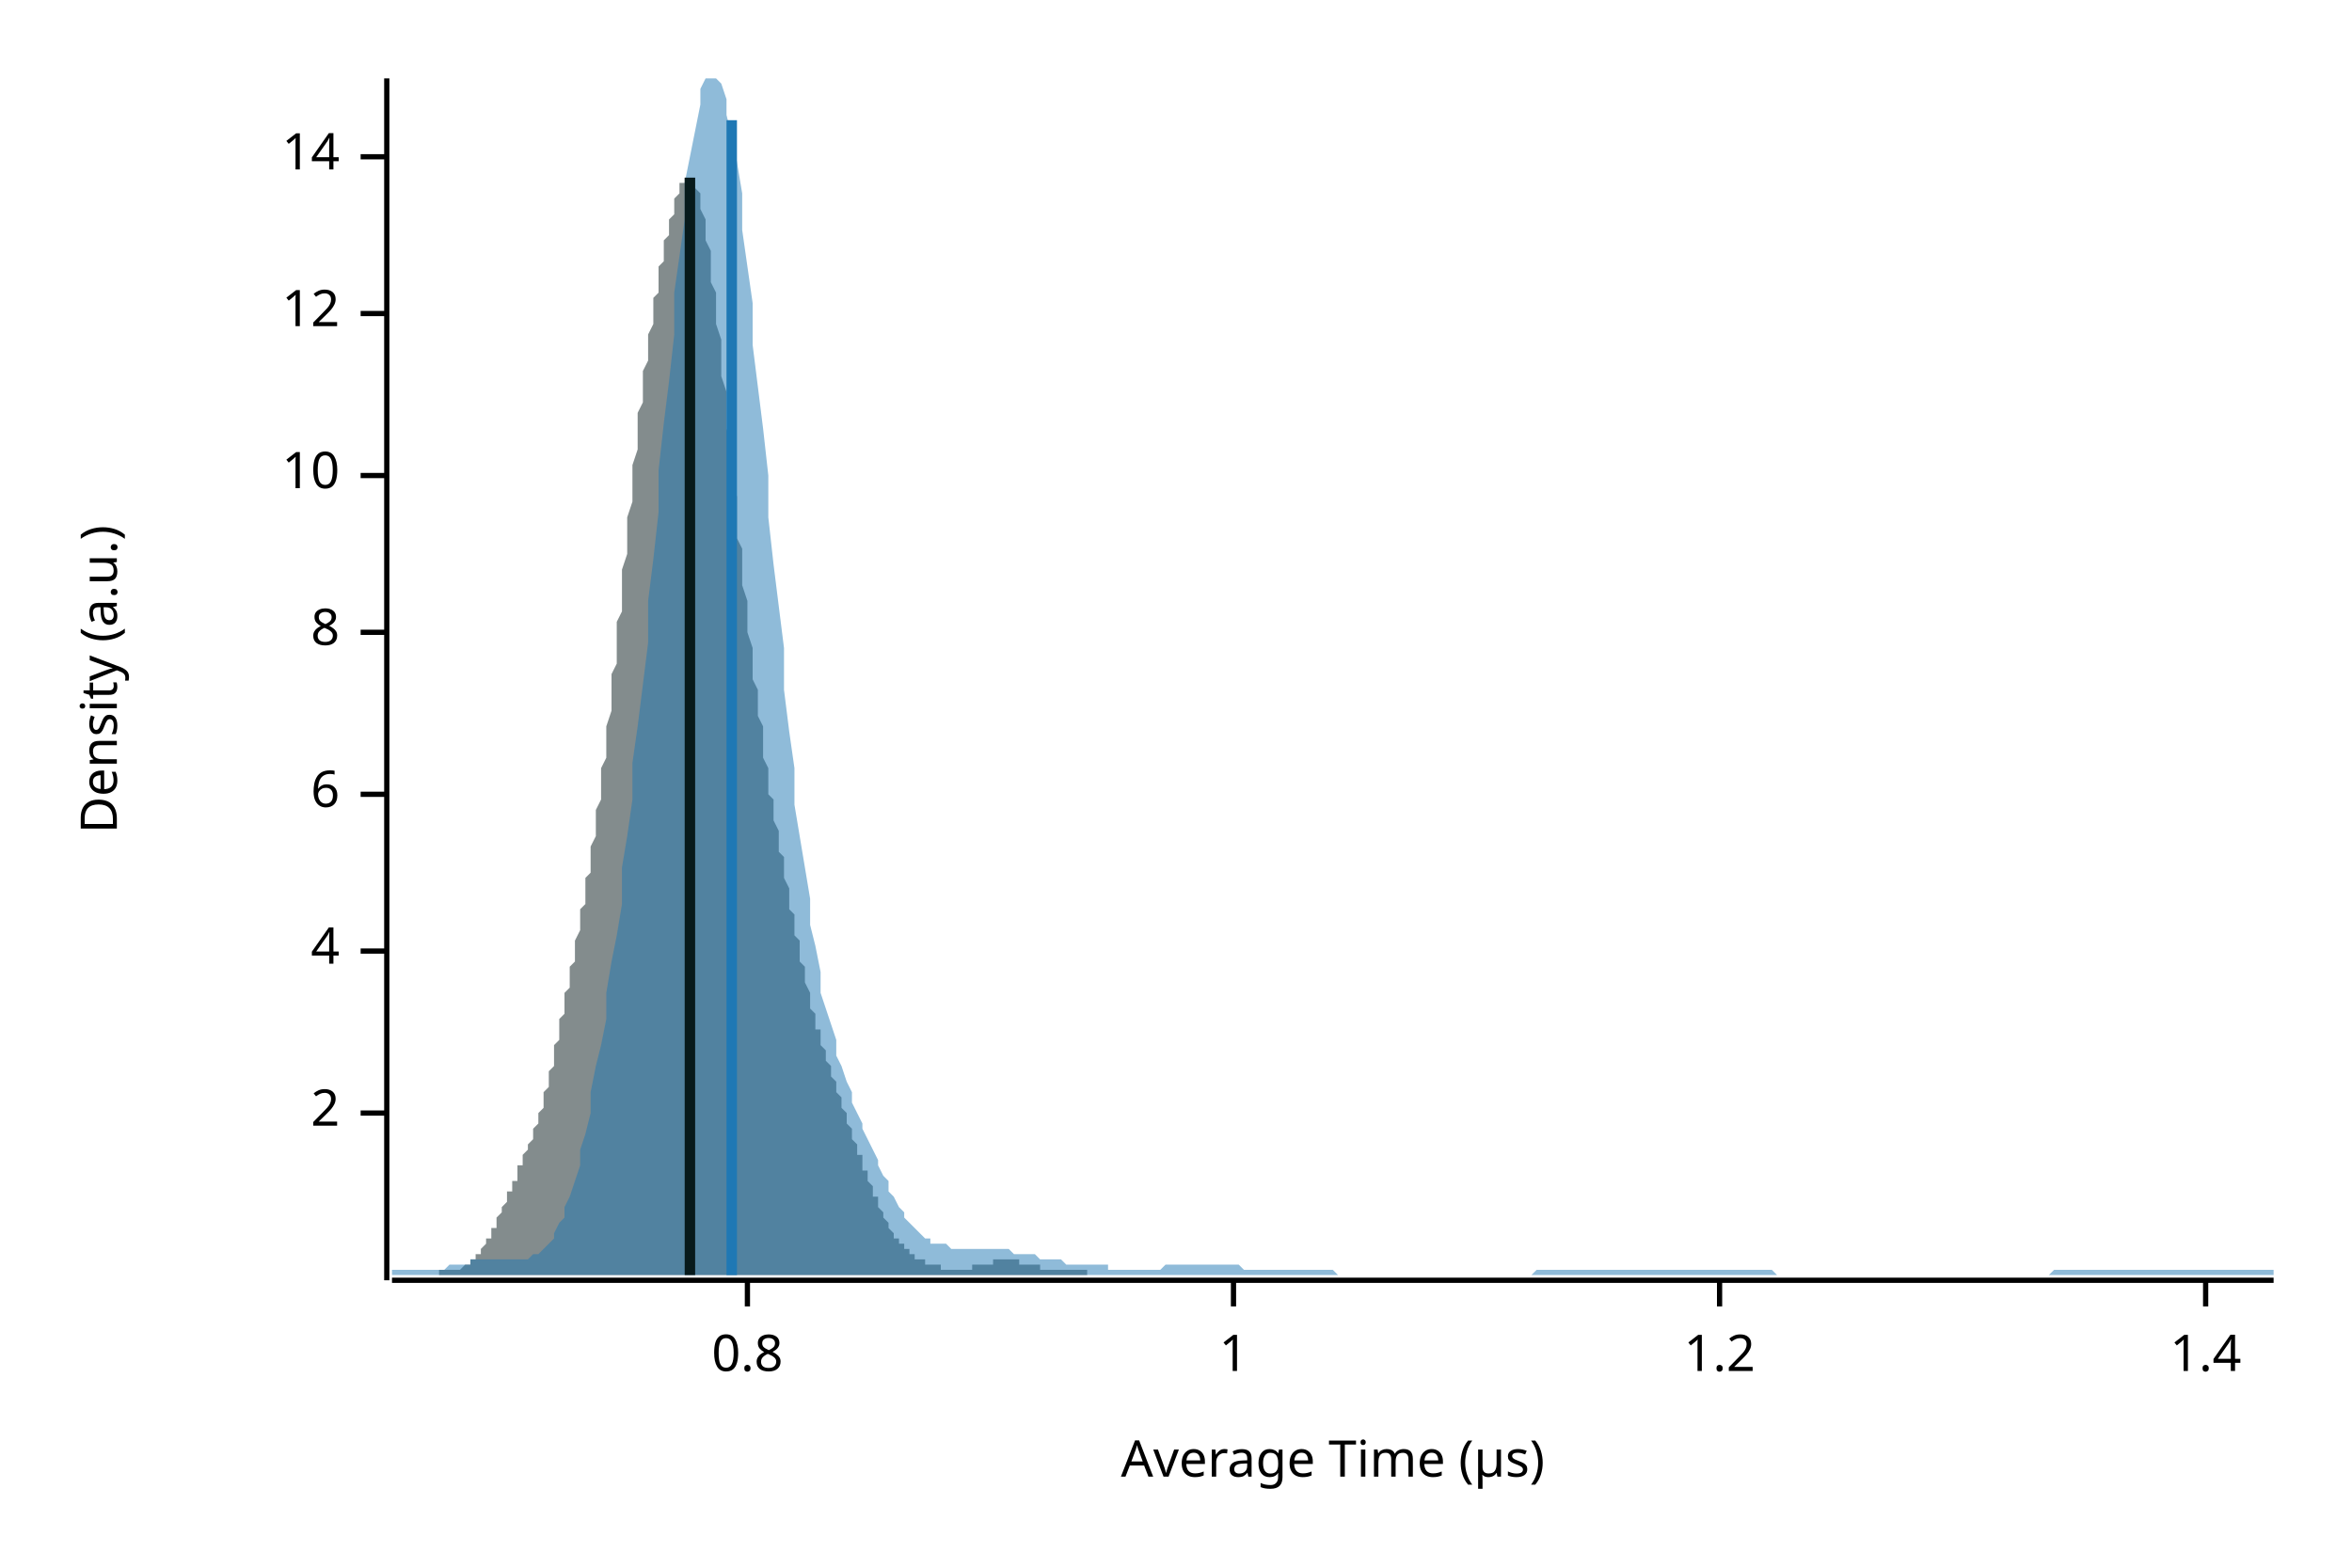
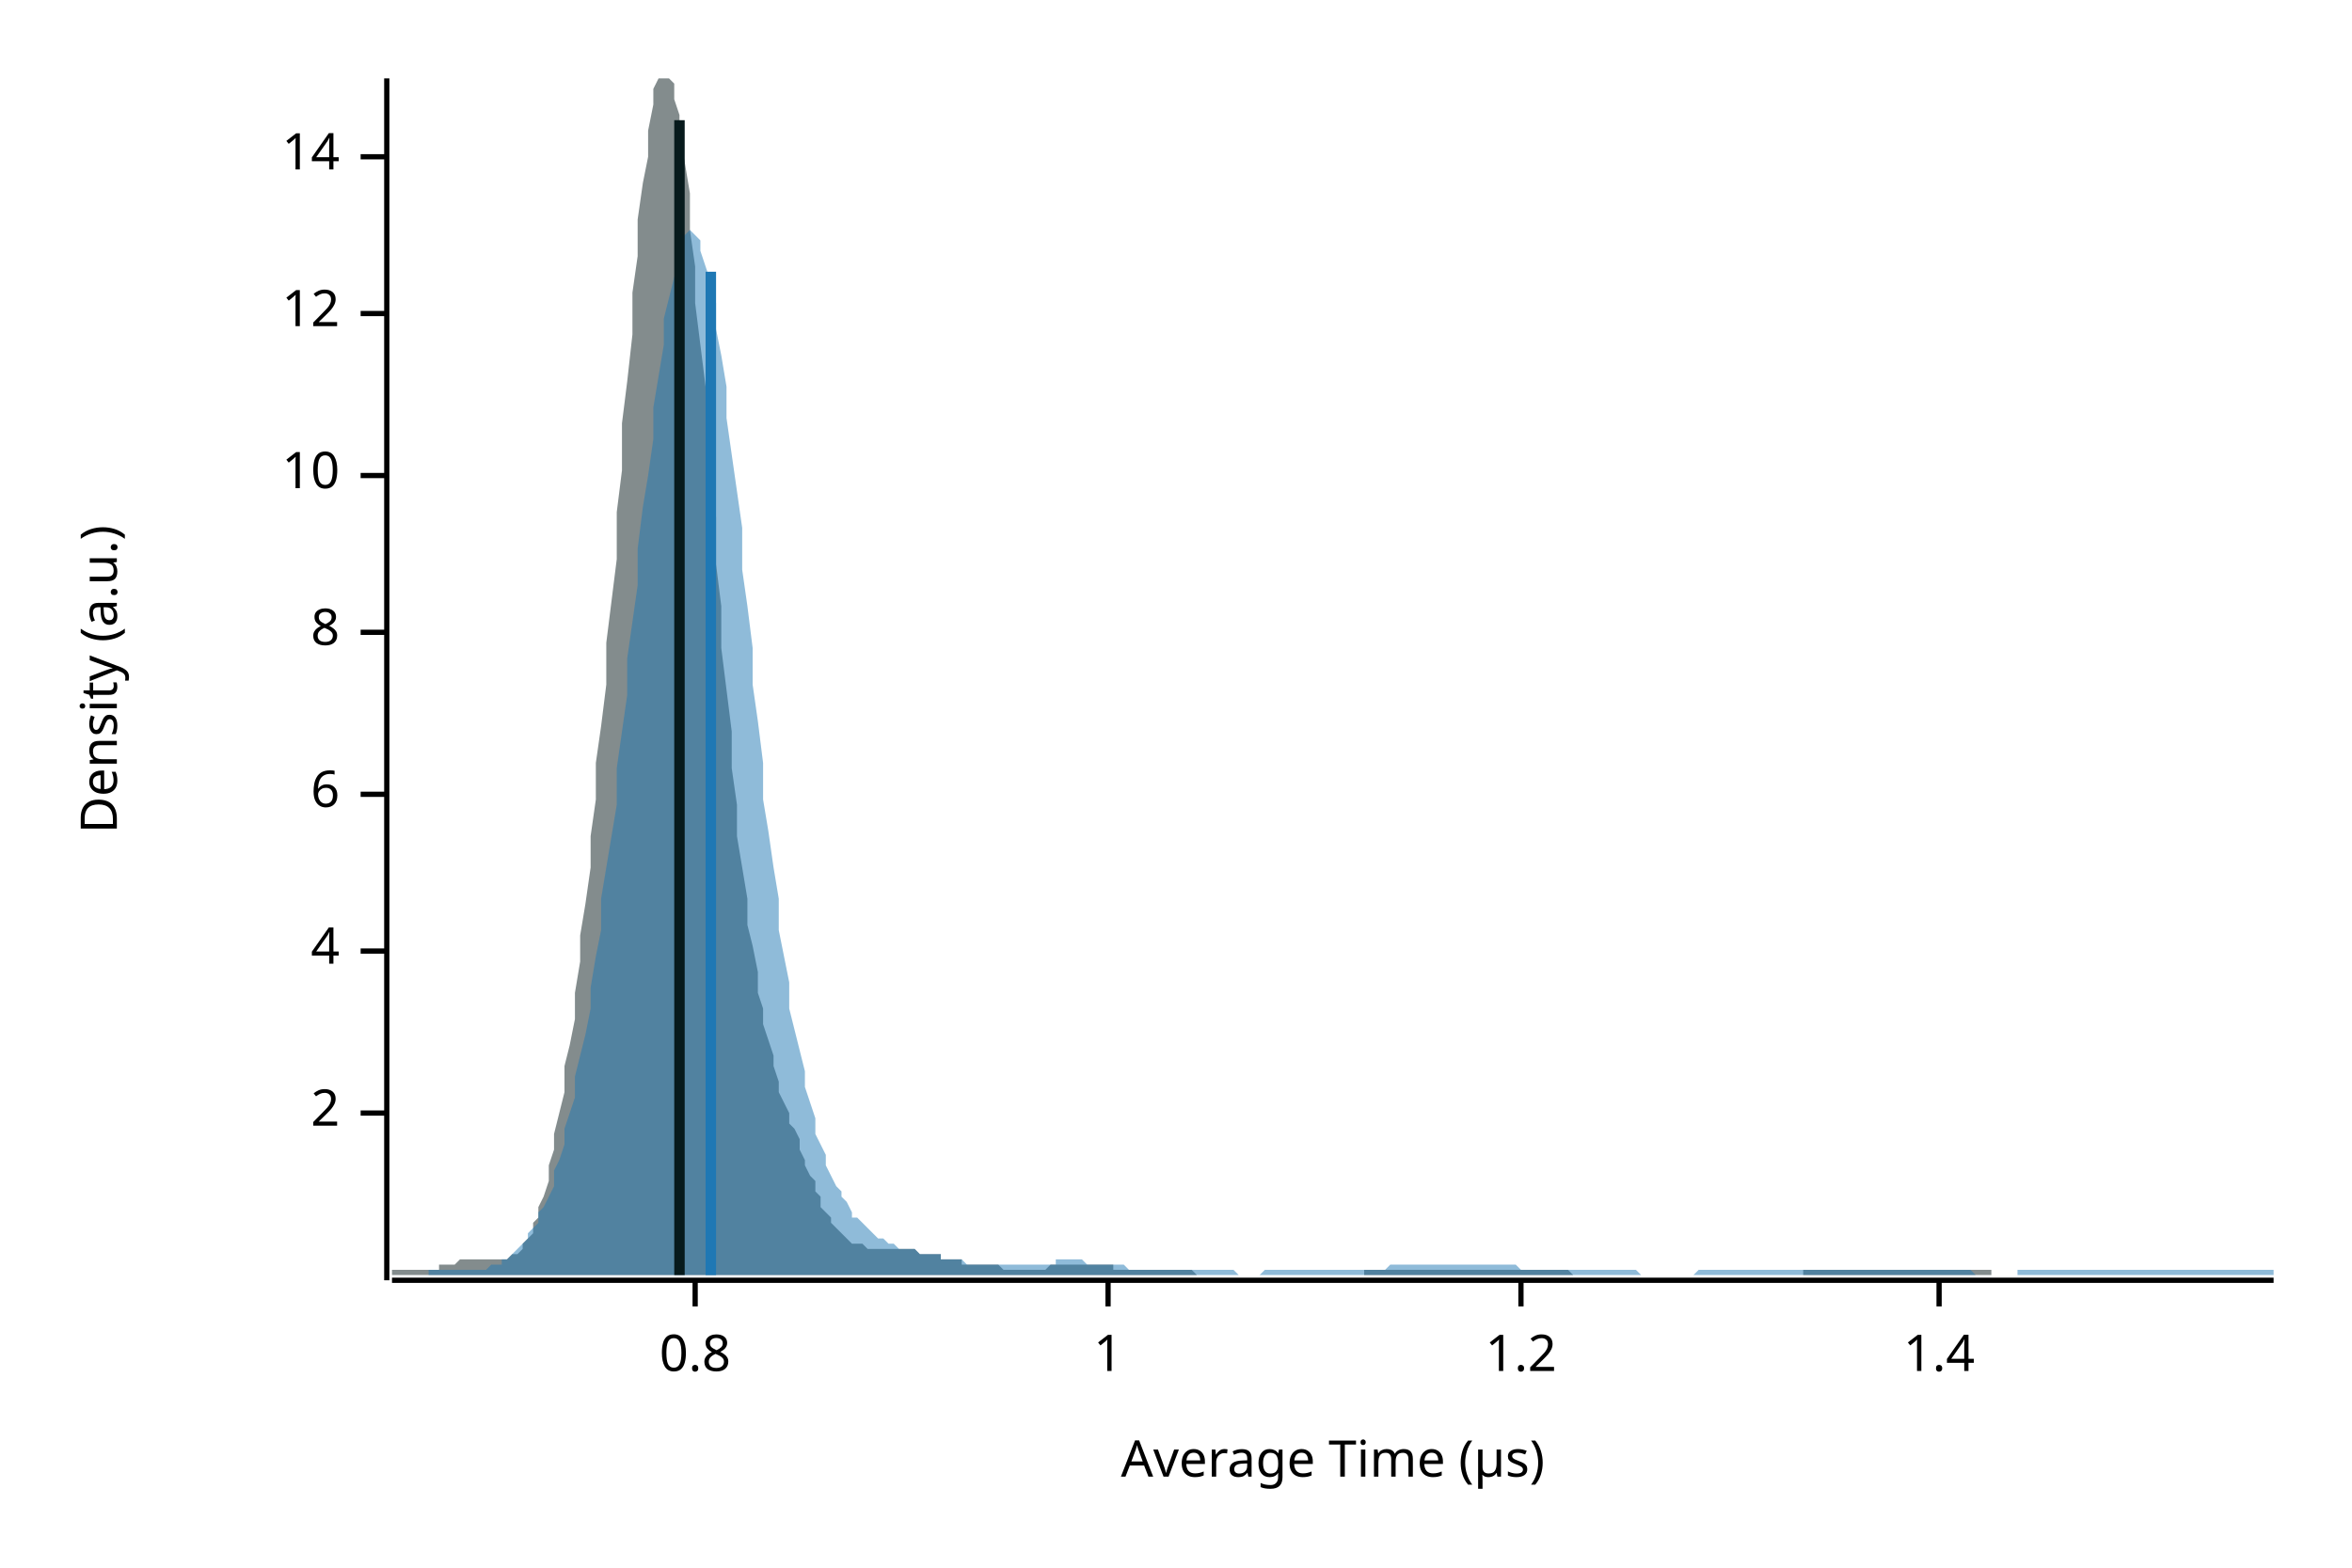
<svg xmlns="http://www.w3.org/2000/svg" width="450" height="300" viewBox="0 0 450 300">
  <text x="15" y="130" dy="0.76em" text-anchor="middle" font-family="sans-serif" font-size="9.677" opacity="1" fill="#000000" transform="rotate(270, 15, 130)">
Density (a.u.)
</text>
  <text x="255" y="285" dy="-0.5ex" text-anchor="middle" font-family="sans-serif" font-size="9.677" opacity="1" fill="#000000">
Average Time (µs)
</text>
  <polyline fill="none" opacity="1" stroke="#000000" stroke-width="1" points="74,15 74,245 " />
  <text x="65" y="213" dy="0.5ex" text-anchor="end" font-family="sans-serif" font-size="9.677" opacity="1" fill="#000000">
2
</text>
  <polyline fill="none" opacity="1" stroke="#000000" stroke-width="1" points="69,213 74,213 " />
  <text x="65" y="182" dy="0.5ex" text-anchor="end" font-family="sans-serif" font-size="9.677" opacity="1" fill="#000000">
4
</text>
  <polyline fill="none" opacity="1" stroke="#000000" stroke-width="1" points="69,182 74,182 " />
  <text x="65" y="152" dy="0.5ex" text-anchor="end" font-family="sans-serif" font-size="9.677" opacity="1" fill="#000000">
6
</text>
  <polyline fill="none" opacity="1" stroke="#000000" stroke-width="1" points="69,152 74,152 " />
  <text x="65" y="121" dy="0.5ex" text-anchor="end" font-family="sans-serif" font-size="9.677" opacity="1" fill="#000000">
8
</text>
  <polyline fill="none" opacity="1" stroke="#000000" stroke-width="1" points="69,121 74,121 " />
  <text x="65" y="91" dy="0.5ex" text-anchor="end" font-family="sans-serif" font-size="9.677" opacity="1" fill="#000000">
10
</text>
  <polyline fill="none" opacity="1" stroke="#000000" stroke-width="1" points="69,91 74,91 " />
  <text x="65" y="60" dy="0.5ex" text-anchor="end" font-family="sans-serif" font-size="9.677" opacity="1" fill="#000000">
12
</text>
  <polyline fill="none" opacity="1" stroke="#000000" stroke-width="1" points="69,60 74,60 " />
  <text x="65" y="30" dy="0.5ex" text-anchor="end" font-family="sans-serif" font-size="9.677" opacity="1" fill="#000000">
14
</text>
  <polyline fill="none" opacity="1" stroke="#000000" stroke-width="1" points="69,30 74,30 " />
  <polyline fill="none" opacity="1" stroke="#000000" stroke-width="1" points="75,245 435,245 " />
-   <text x="143" y="255" dy="0.76em" text-anchor="middle" font-family="sans-serif" font-size="9.677" opacity="1" fill="#000000">
+   <text x="133" y="255" dy="0.76em" text-anchor="middle" font-family="sans-serif" font-size="9.677" opacity="1" fill="#000000">
0.8
</text>
-   <polyline fill="none" opacity="1" stroke="#000000" stroke-width="1" points="143,245 143,250 " />
-   <text x="236" y="255" dy="0.76em" text-anchor="middle" font-family="sans-serif" font-size="9.677" opacity="1" fill="#000000">
+   <polyline fill="none" opacity="1" stroke="#000000" stroke-width="1" points="133,245 133,250 " />
+   <text x="212" y="255" dy="0.76em" text-anchor="middle" font-family="sans-serif" font-size="9.677" opacity="1" fill="#000000">
1
</text>
-   <polyline fill="none" opacity="1" stroke="#000000" stroke-width="1" points="236,245 236,250 " />
-   <text x="329" y="255" dy="0.76em" text-anchor="middle" font-family="sans-serif" font-size="9.677" opacity="1" fill="#000000">
+   <polyline fill="none" opacity="1" stroke="#000000" stroke-width="1" points="212,245 212,250 " />
+   <text x="291" y="255" dy="0.76em" text-anchor="middle" font-family="sans-serif" font-size="9.677" opacity="1" fill="#000000">
1.2
</text>
-   <polyline fill="none" opacity="1" stroke="#000000" stroke-width="1" points="329,245 329,250 " />
-   <text x="422" y="255" dy="0.76em" text-anchor="middle" font-family="sans-serif" font-size="9.677" opacity="1" fill="#000000">
+   <polyline fill="none" opacity="1" stroke="#000000" stroke-width="1" points="291,245 291,250 " />
+   <text x="371" y="255" dy="0.76em" text-anchor="middle" font-family="sans-serif" font-size="9.677" opacity="1" fill="#000000">
1.4
</text>
-   <polyline fill="none" opacity="1" stroke="#000000" stroke-width="1" points="422,245 422,250 " />
-   <polygon opacity="0.5" fill="#071A1C" points="84,243 84,243 85,243 85,243 85,243 85,243 86,243 86,243 86,243 86,243 87,243 87,243 87,243 87,243 88,243 88,243 88,243 88,243 89,242 89,242 89,242 89,242 90,242 90,242 90,241 90,241 91,241 91,241 91,240 91,240 92,240 92,240 92,239 92,239 93,238 93,238 93,238 93,237 94,237 94,236 94,236 94,235 95,235 95,234 95,234 95,233 96,232 96,232 96,231 96,231 97,230 97,230 97,229 97,228 98,228 98,227 98,227 98,226 99,226 99,225 99,225 99,224 99,223 100,223 100,222 100,222 100,221 101,220 101,220 101,219 101,219 102,218 102,217 102,216 102,216 103,215 103,214 103,213 103,213 104,212 104,211 104,210 104,209 105,208 105,207 105,206 105,205 106,204 106,202 106,201 106,200 107,199 107,198 107,197 107,195 108,194 108,193 108,191 108,190 109,189 109,188 109,186 109,185 110,184 110,182 110,181 110,180 111,178 111,177 111,175 111,174 112,173 112,171 112,170 112,168 113,167 113,165 113,163 113,162 114,160 114,159 114,157 114,155 115,153 115,151 115,149 115,147 116,145 116,143 116,141 116,139 117,136 117,134 117,132 117,129 118,127 118,124 118,122 118,119 119,117 119,114 119,111 119,109 120,106 120,104 120,101 120,99 121,96 121,93 121,91 121,89 122,86 122,84 122,82 122,79 123,77 123,75 123,73 123,71 124,69 124,67 124,65 124,64 125,62 125,60 125,59 125,57 126,56 126,54 126,53 126,51 127,50 127,49 127,47 127,46 128,45 128,44 128,43 128,42 129,41 129,40 129,39 129,38 130,37 130,36 130,36 130,35 131,35 131,34 131,34 131,34 132,34 132,34 132,34 132,34 133,34 133,35 133,35 133,36 134,37 134,38 134,39 134,40 135,42 135,43 135,45 135,46 136,48 136,50 136,52 136,54 137,56 137,58 137,60 137,62 138,65 138,67 138,70 138,72 139,75 139,77 139,80 139,82 140,85 140,88 140,90 140,93 141,95 141,98 141,100 141,103 142,105 142,108 142,110 142,112 143,115 143,117 143,119 143,121 144,124 144,126 144,128 144,130 145,132 145,133 145,135 145,137 146,139 146,141 146,142 146,144 146,145 147,147 147,149 147,150 147,152 148,153 148,155 148,156 148,157 149,159 149,160 149,162 149,163 150,164 150,166 150,167 150,168 151,170 151,171 151,172 151,174 152,175 152,176 152,178 152,179 153,180 153,181 153,183 153,184 154,185 154,186 154,187 154,188 155,190 155,191 155,192 155,193 156,194 156,195 156,196 156,197 157,197 157,198 157,199 157,200 158,201 158,202 158,202 158,203 159,204 159,205 159,205 159,206 160,207 160,208 160,208 160,209 161,210 161,211 161,211 161,212 162,213 162,213 162,214 162,215 163,216 163,216 163,217 163,218 164,219 164,219 164,220 164,221 165,221 165,222 165,223 165,224 166,224 166,225 166,226 166,226 167,227 167,228 167,228 167,229 168,229 168,230 168,231 168,231 169,232 169,232 169,233 169,233 170,234 170,234 170,235 170,235 171,236 171,236 171,236 171,237 172,237 172,237 172,238 172,238 173,238 173,239 173,239 173,239 174,239 174,240 174,240 174,240 175,240 175,240 175,241 175,241 176,241 176,241 176,241 176,241 177,241 177,241 177,242 177,242 178,242 178,242 178,242 178,242 179,242 179,242 179,242 179,242 180,242 180,242 180,243 180,243 181,243 181,243 181,243 181,243 182,243 182,243 182,243 182,243 183,243 183,243 183,243 183,243 184,243 184,243 184,243 184,243 185,243 185,243 185,243 185,243 186,243 186,243 186,243 186,242 187,242 187,242 187,242 187,242 188,242 188,242 188,242 188,242 189,242 189,242 189,242 189,242 190,242 190,242 190,242 190,241 191,241 191,241 191,241 191,241 192,241 192,241 192,241 192,241 193,241 193,241 193,241 193,241 193,241 194,241 194,241 194,241 194,241 195,241 195,241 195,241 195,242 196,242 196,242 196,242 196,242 197,242 197,242 197,242 197,242 198,242 198,242 198,242 198,242 199,242 199,242 199,243 199,243 200,243 200,243 200,243 200,243 201,243 201,243 201,243 201,243 202,243 202,243 202,243 202,243 203,243 203,243 203,243 203,243 204,243 204,243 204,243 204,243 205,243 205,243 205,243 205,243 206,243 206,243 206,243 206,243 207,243 207,243 207,243 207,243 208,243 208,243 208,243 208,244 84,244 " />
-   <polygon opacity="0.5" fill="#1F78B4" points="75,243 75,243 76,243 77,243 77,243 78,243 79,243 80,243 80,243 81,243 82,243 82,243 83,243 84,243 85,243 85,243 86,242 87,242 87,242 88,242 89,242 90,242 90,241 91,241 92,241 93,241 93,241 94,241 95,241 95,241 96,241 97,241 98,241 98,241 99,241 100,241 100,241 101,241 102,240 103,240 103,240 104,239 105,238 106,237 106,236 107,234 108,233 108,231 109,229 110,226 111,223 111,220 112,217 113,213 113,209 114,204 115,200 116,195 116,190 117,184 118,179 119,173 119,166 120,160 121,153 121,146 122,139 123,131 124,123 124,115 125,107 126,98 126,90 127,81 128,73 129,64 129,56 130,49 131,42 131,35 132,30 133,25 134,20 134,17 135,15 136,15 137,15 137,15 138,16 139,19 139,22 140,26 141,31 142,37 142,44 143,51 144,58 144,66 145,74 146,82 147,91 147,99 148,108 149,116 150,124 150,132 151,140 152,147 152,154 153,160 154,166 155,172 155,177 156,181 157,186 157,190 158,193 159,196 160,199 160,202 161,204 162,207 163,209 163,211 164,213 165,215 165,216 166,218 167,220 168,222 168,223 169,225 170,226 170,228 171,229 172,231 173,232 173,233 174,234 175,235 176,236 176,236 177,237 178,237 178,238 179,238 180,238 181,238 181,238 182,239 183,239 183,239 184,239 185,239 186,239 186,239 187,239 188,239 188,239 189,239 190,239 191,239 191,239 192,239 193,239 194,240 194,240 195,240 196,240 196,240 197,240 198,240 199,241 199,241 200,241 201,241 201,241 202,241 203,241 204,242 204,242 205,242 206,242 207,242 207,242 208,242 209,242 209,242 210,242 211,242 212,242 212,243 213,243 214,243 214,243 215,243 216,243 217,243 217,243 218,243 219,243 220,243 220,243 221,243 222,243 222,243 223,242 224,242 225,242 225,242 226,242 227,242 227,242 228,242 229,242 230,242 230,242 231,242 232,242 232,242 233,242 234,242 235,242 235,242 236,242 237,242 238,243 238,243 239,243 240,243 240,243 241,243 242,243 243,243 243,243 244,243 245,243 245,243 246,243 247,243 248,243 248,243 249,243 250,243 251,243 251,243 252,243 253,243 253,243 254,243 255,243 256,244 256,244 257,244 258,244 258,244 259,244 260,244 261,244 261,244 262,244 263,244 264,244 264,244 265,244 266,244 266,244 267,244 268,244 269,244 269,244 270,244 271,244 271,244 272,244 273,244 274,244 274,244 275,244 276,244 277,244 277,244 278,244 279,244 279,244 280,244 281,244 282,244 282,244 283,244 284,244 284,244 285,244 286,244 287,244 287,244 288,244 289,244 289,244 290,244 291,244 292,244 292,244 293,244 294,243 295,243 295,243 296,243 297,243 297,243 298,243 299,243 300,243 300,243 301,243 302,243 302,243 303,243 304,243 305,243 305,243 306,243 307,243 308,243 308,243 309,243 310,243 310,243 311,243 312,243 313,243 313,243 314,243 315,243 315,243 316,243 317,243 318,243 318,243 319,243 320,243 321,243 321,243 322,243 323,243 323,243 324,243 325,243 326,243 326,243 327,243 328,243 328,243 329,243 330,243 331,243 331,243 332,243 333,243 333,243 334,243 335,243 336,243 336,243 337,243 338,243 339,243 339,243 340,244 341,244 341,244 342,244 343,244 344,244 344,244 345,244 346,244 346,244 347,244 348,244 349,244 349,244 350,244 351,244 352,244 352,244 353,244 354,244 354,244 355,244 356,244 357,244 357,244 358,244 359,244 359,244 360,244 361,244 362,244 362,244 363,244 364,244 365,244 365,244 366,244 367,244 367,244 368,244 369,244 370,244 370,244 371,244 372,244 372,244 373,244 374,244 375,244 375,244 376,244 377,244 378,244 378,244 379,244 380,244 380,244 381,244 382,244 383,244 383,244 384,244 385,244 385,244 386,244 387,244 388,244 388,244 389,244 390,244 390,244 391,244 392,244 393,243 393,243 394,243 395,243 396,243 396,243 397,243 398,243 398,243 399,243 400,243 401,243 401,243 402,243 403,243 403,243 404,243 405,243 406,243 406,243 407,243 408,243 409,243 409,243 410,243 411,243 411,243 412,243 413,243 414,243 414,243 415,243 416,243 416,243 417,243 418,243 419,243 419,243 420,243 421,243 422,243 422,243 423,243 424,243 424,243 425,243 426,243 427,243 427,243 428,243 429,243 429,243 430,243 431,243 432,243 432,243 433,243 434,243 435,243 435,244 75,244 " />
-   <polyline fill="none" opacity="1" stroke="#071A1C" stroke-width="2" points="132,244 132,34 " />
-   <polyline fill="none" opacity="1" stroke="#1F78B4" stroke-width="2" points="140,244 140,23 " />
+   <polyline fill="none" opacity="1" stroke="#000000" stroke-width="1" points="371,245 371,250 " />
+   <polygon opacity="0.5" fill="#071A1C" points="75,243 75,243 76,243 76,243 77,243 78,243 78,243 79,243 79,243 80,243 81,243 81,243 82,243 82,243 83,243 84,243 84,242 85,242 86,242 86,242 87,242 87,242 88,241 89,241 89,241 90,241 90,241 91,241 92,241 92,241 93,241 94,241 94,241 95,241 95,241 96,241 97,241 97,241 98,240 98,240 99,240 100,239 100,238 101,237 102,236 102,234 103,233 103,231 104,229 105,226 105,223 106,220 106,217 107,213 108,209 108,204 109,200 110,195 110,190 111,184 111,179 112,173 113,166 113,160 114,153 114,146 115,139 116,131 116,123 117,115 118,107 118,98 119,90 119,81 120,73 121,64 121,56 122,49 122,42 123,35 124,30 124,25 125,20 125,17 126,15 127,15 127,15 128,15 129,16 129,19 130,22 130,26 131,31 132,37 132,44 133,51 133,58 134,66 135,74 135,82 136,91 137,99 137,108 138,116 138,124 139,132 140,140 140,147 141,154 141,160 142,166 143,172 143,177 144,181 145,186 145,190 146,193 146,196 147,199 148,202 148,204 149,207 149,209 150,211 151,213 151,215 152,216 153,218 153,220 154,222 154,223 155,225 156,226 156,228 157,229 157,231 158,232 159,233 159,234 160,235 161,236 161,236 162,237 162,237 163,238 164,238 164,238 165,238 165,238 166,239 167,239 167,239 168,239 168,239 169,239 170,239 170,239 171,239 172,239 172,239 173,239 173,239 174,239 175,239 175,239 176,240 176,240 177,240 178,240 178,240 179,240 180,240 180,241 181,241 181,241 182,241 183,241 183,241 184,241 184,242 185,242 186,242 186,242 187,242 188,242 188,242 189,242 189,242 190,242 191,242 191,242 192,243 192,243 193,243 194,243 194,243 195,243 196,243 196,243 197,243 197,243 198,243 199,243 199,243 200,243 200,243 201,242 202,242 202,242 203,242 204,242 204,242 205,242 205,242 206,242 207,242 207,242 208,242 208,242 209,242 210,242 210,242 211,242 211,242 212,242 213,242 213,243 214,243 215,243 215,243 216,243 216,243 217,243 218,243 218,243 219,243 219,243 220,243 221,243 221,243 222,243 223,243 223,243 224,243 224,243 225,243 226,243 226,243 227,243 227,243 228,243 229,244 229,244 230,244 231,244 231,244 232,244 232,244 233,244 234,244 234,244 235,244 235,244 236,244 237,244 237,244 238,244 239,244 239,244 240,244 240,244 241,244 242,244 242,244 243,244 243,244 244,244 245,244 245,244 246,244 247,244 247,244 248,244 248,244 249,244 250,244 250,244 251,244 251,244 252,244 253,244 253,244 254,244 254,244 255,244 256,244 256,244 257,244 258,244 258,244 259,244 259,244 260,244 261,244 261,243 262,243 262,243 263,243 264,243 264,243 265,243 266,243 266,243 267,243 267,243 268,243 269,243 269,243 270,243 270,243 271,243 272,243 272,243 273,243 274,243 274,243 275,243 275,243 276,243 277,243 277,243 278,243 278,243 279,243 280,243 280,243 281,243 282,243 282,243 283,243 283,243 284,243 285,243 285,243 286,243 286,243 287,243 288,243 288,243 289,243 290,243 290,243 291,243 291,243 292,243 293,243 293,243 294,243 294,243 295,243 296,243 296,243 297,243 297,243 298,243 299,243 299,243 300,243 301,244 301,244 302,244 302,244 303,244 304,244 304,244 305,244 305,244 306,244 307,244 307,244 308,244 309,244 309,244 310,244 310,244 311,244 312,244 312,244 313,244 313,244 314,244 315,244 315,244 316,244 317,244 317,244 318,244 318,244 319,244 320,244 320,244 321,244 321,244 322,244 323,244 323,244 324,244 325,244 325,244 326,244 326,244 327,244 328,244 328,244 329,244 329,244 330,244 331,244 331,244 332,244 333,244 333,244 334,244 334,244 335,244 336,244 336,244 337,244 337,244 338,244 339,244 339,244 340,244 340,244 341,244 342,244 342,244 343,244 344,244 344,244 345,244 345,243 346,243 347,243 347,243 348,243 348,243 349,243 350,243 350,243 351,243 352,243 352,243 353,243 353,243 354,243 355,243 355,243 356,243 356,243 357,243 358,243 358,243 359,243 360,243 360,243 361,243 361,243 362,243 363,243 363,243 364,243 364,243 365,243 366,243 366,243 367,243 368,243 368,243 369,243 369,243 370,243 371,243 371,243 372,243 372,243 373,243 374,243 374,243 375,243 376,243 376,243 377,243 377,243 378,243 379,243 379,243 380,243 380,243 381,243 381,244 75,244 " />
+   <polygon opacity="0.5" fill="#1F78B4" points="82,243 83,243 84,243 84,243 85,243 86,243 86,243 87,243 88,243 89,243 89,243 90,243 91,243 91,243 92,243 93,243 94,242 94,242 95,242 96,242 96,241 97,241 98,240 98,240 99,239 100,238 101,237 101,236 102,235 103,234 103,232 104,231 105,229 106,227 106,224 107,222 108,219 108,216 109,213 110,210 110,206 111,202 112,198 113,193 113,189 114,183 115,178 115,172 116,166 117,160 118,154 118,147 119,140 120,133 120,126 121,119 122,112 122,105 123,97 124,91 125,84 125,78 126,72 127,66 127,61 128,57 129,53 130,50 130,47 131,45 132,44 132,44 133,45 134,46 134,48 135,51 136,54 137,58 137,63 138,68 139,74 139,80 140,87 141,94 142,101 142,109 143,116 144,124 144,131 145,138 146,146 146,153 147,159 148,166 149,172 149,178 150,183 151,188 151,193 152,197 153,201 154,205 154,208 155,211 156,214 156,217 157,219 158,221 158,223 159,225 160,227 161,228 161,229 162,230 163,232 163,233 164,233 165,234 166,235 166,235 167,236 168,237 168,237 169,237 170,238 170,238 171,238 172,239 173,239 173,239 174,239 175,239 175,239 176,240 177,240 178,240 178,240 179,240 180,240 180,241 181,241 182,241 182,241 183,241 184,241 185,242 185,242 186,242 187,242 187,242 188,242 189,242 190,242 190,242 191,242 192,242 192,242 193,242 194,242 194,242 195,242 196,242 197,242 197,242 198,242 199,242 199,242 200,242 201,242 202,242 202,241 203,241 204,241 204,241 205,241 206,241 206,241 207,241 208,242 209,242 209,242 210,242 211,242 211,242 212,242 213,242 214,242 214,242 215,242 216,243 216,243 217,243 218,243 218,243 219,243 220,243 221,243 221,243 222,243 223,243 223,243 224,243 225,243 226,243 226,243 227,243 228,243 228,243 229,243 230,243 230,243 231,243 232,243 233,243 233,243 234,243 235,243 235,243 236,243 237,244 238,244 238,244 239,244 240,244 240,244 241,244 242,243 242,243 243,243 244,243 245,243 245,243 246,243 247,243 247,243 248,243 249,243 250,243 250,243 251,243 252,243 252,243 253,243 254,243 254,243 255,243 256,243 257,243 257,243 258,243 259,243 259,243 260,243 261,243 262,243 262,243 263,243 264,243 264,243 265,243 266,242 266,242 267,242 268,242 269,242 269,242 270,242 271,242 271,242 272,242 273,242 274,242 274,242 275,242 276,242 276,242 277,242 278,242 278,242 279,242 280,242 281,242 281,242 282,242 283,242 283,242 284,242 285,242 286,242 286,242 287,242 288,242 288,242 289,242 290,242 290,242 291,243 292,243 293,243 293,243 294,243 295,243 295,243 296,243 297,243 298,243 298,243 299,243 300,243 300,243 301,243 302,243 302,243 303,243 304,243 305,243 305,243 306,243 307,243 307,243 308,243 309,243 310,243 310,243 311,243 312,243 312,243 313,243 314,244 314,244 315,244 316,244 317,244 317,244 318,244 319,244 319,244 320,244 321,244 322,244 322,244 323,244 324,244 324,244 325,243 326,243 326,243 327,243 328,243 329,243 329,243 330,243 331,243 331,243 332,243 333,243 334,243 334,243 335,243 336,243 336,243 337,243 338,243 338,243 339,243 340,243 341,243 341,243 342,243 343,243 343,243 344,243 345,243 346,243 346,243 347,243 348,243 348,243 349,243 350,243 350,243 351,243 352,243 353,243 353,243 354,243 355,243 355,243 356,243 357,243 358,243 358,243 359,243 360,243 360,243 361,243 362,243 362,243 363,243 364,243 365,243 365,243 366,243 367,243 367,243 368,243 369,243 370,243 370,243 371,243 372,243 372,243 373,243 374,243 374,243 375,243 376,243 377,243 377,243 378,244 379,244 379,244 380,244 381,244 382,244 382,244 383,244 384,244 384,244 385,244 386,244 386,243 387,243 388,243 389,243 389,243 390,243 391,243 391,243 392,243 393,243 394,243 394,243 395,243 396,243 396,243 397,243 398,243 398,243 399,243 400,243 401,243 401,243 402,243 403,243 403,243 404,243 405,243 406,243 406,243 407,243 408,243 408,243 409,243 410,243 410,243 411,243 412,243 413,243 413,243 414,243 415,243 415,243 416,243 417,243 418,243 418,243 419,243 420,243 420,243 421,243 422,243 422,243 423,243 424,243 425,243 425,243 426,243 427,243 427,243 428,243 429,243 430,243 430,243 431,243 432,243 432,243 433,243 434,243 435,243 435,244 82,244 " />
+   <polyline fill="none" opacity="1" stroke="#071A1C" stroke-width="2" points="130,244 130,23 " />
+   <polyline fill="none" opacity="1" stroke="#1F78B4" stroke-width="2" points="136,244 136,52 " />
</svg>
